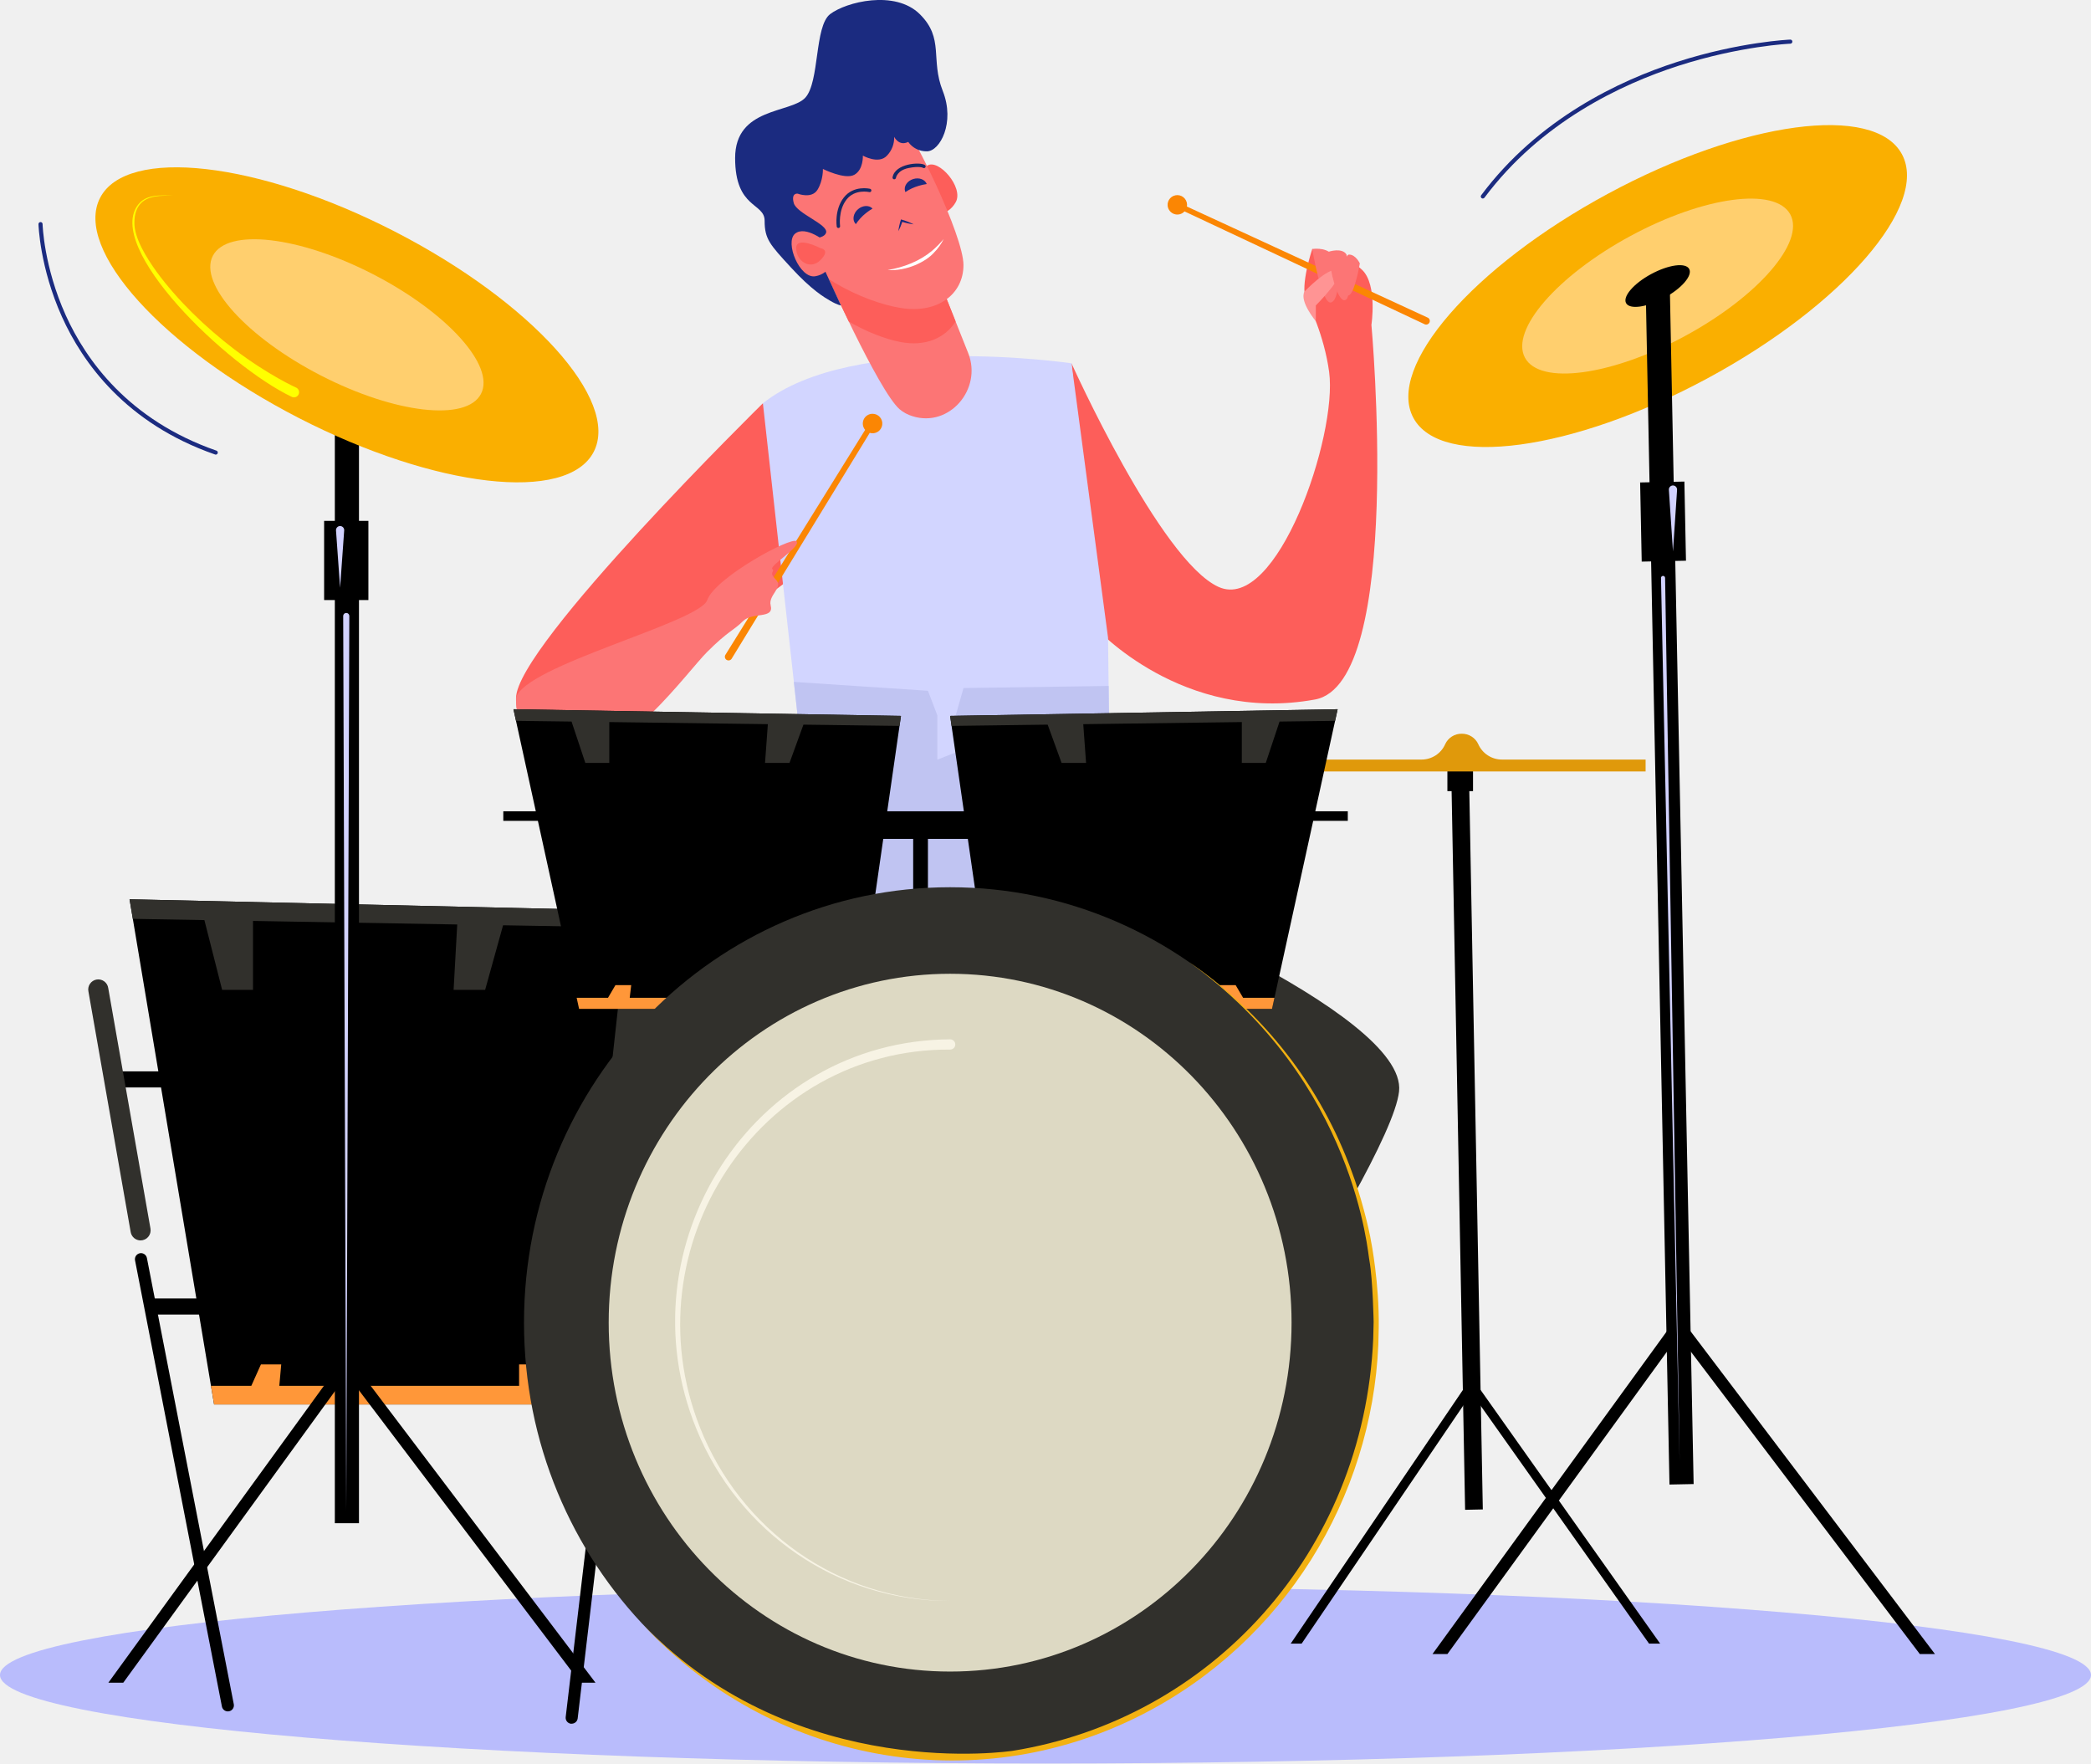
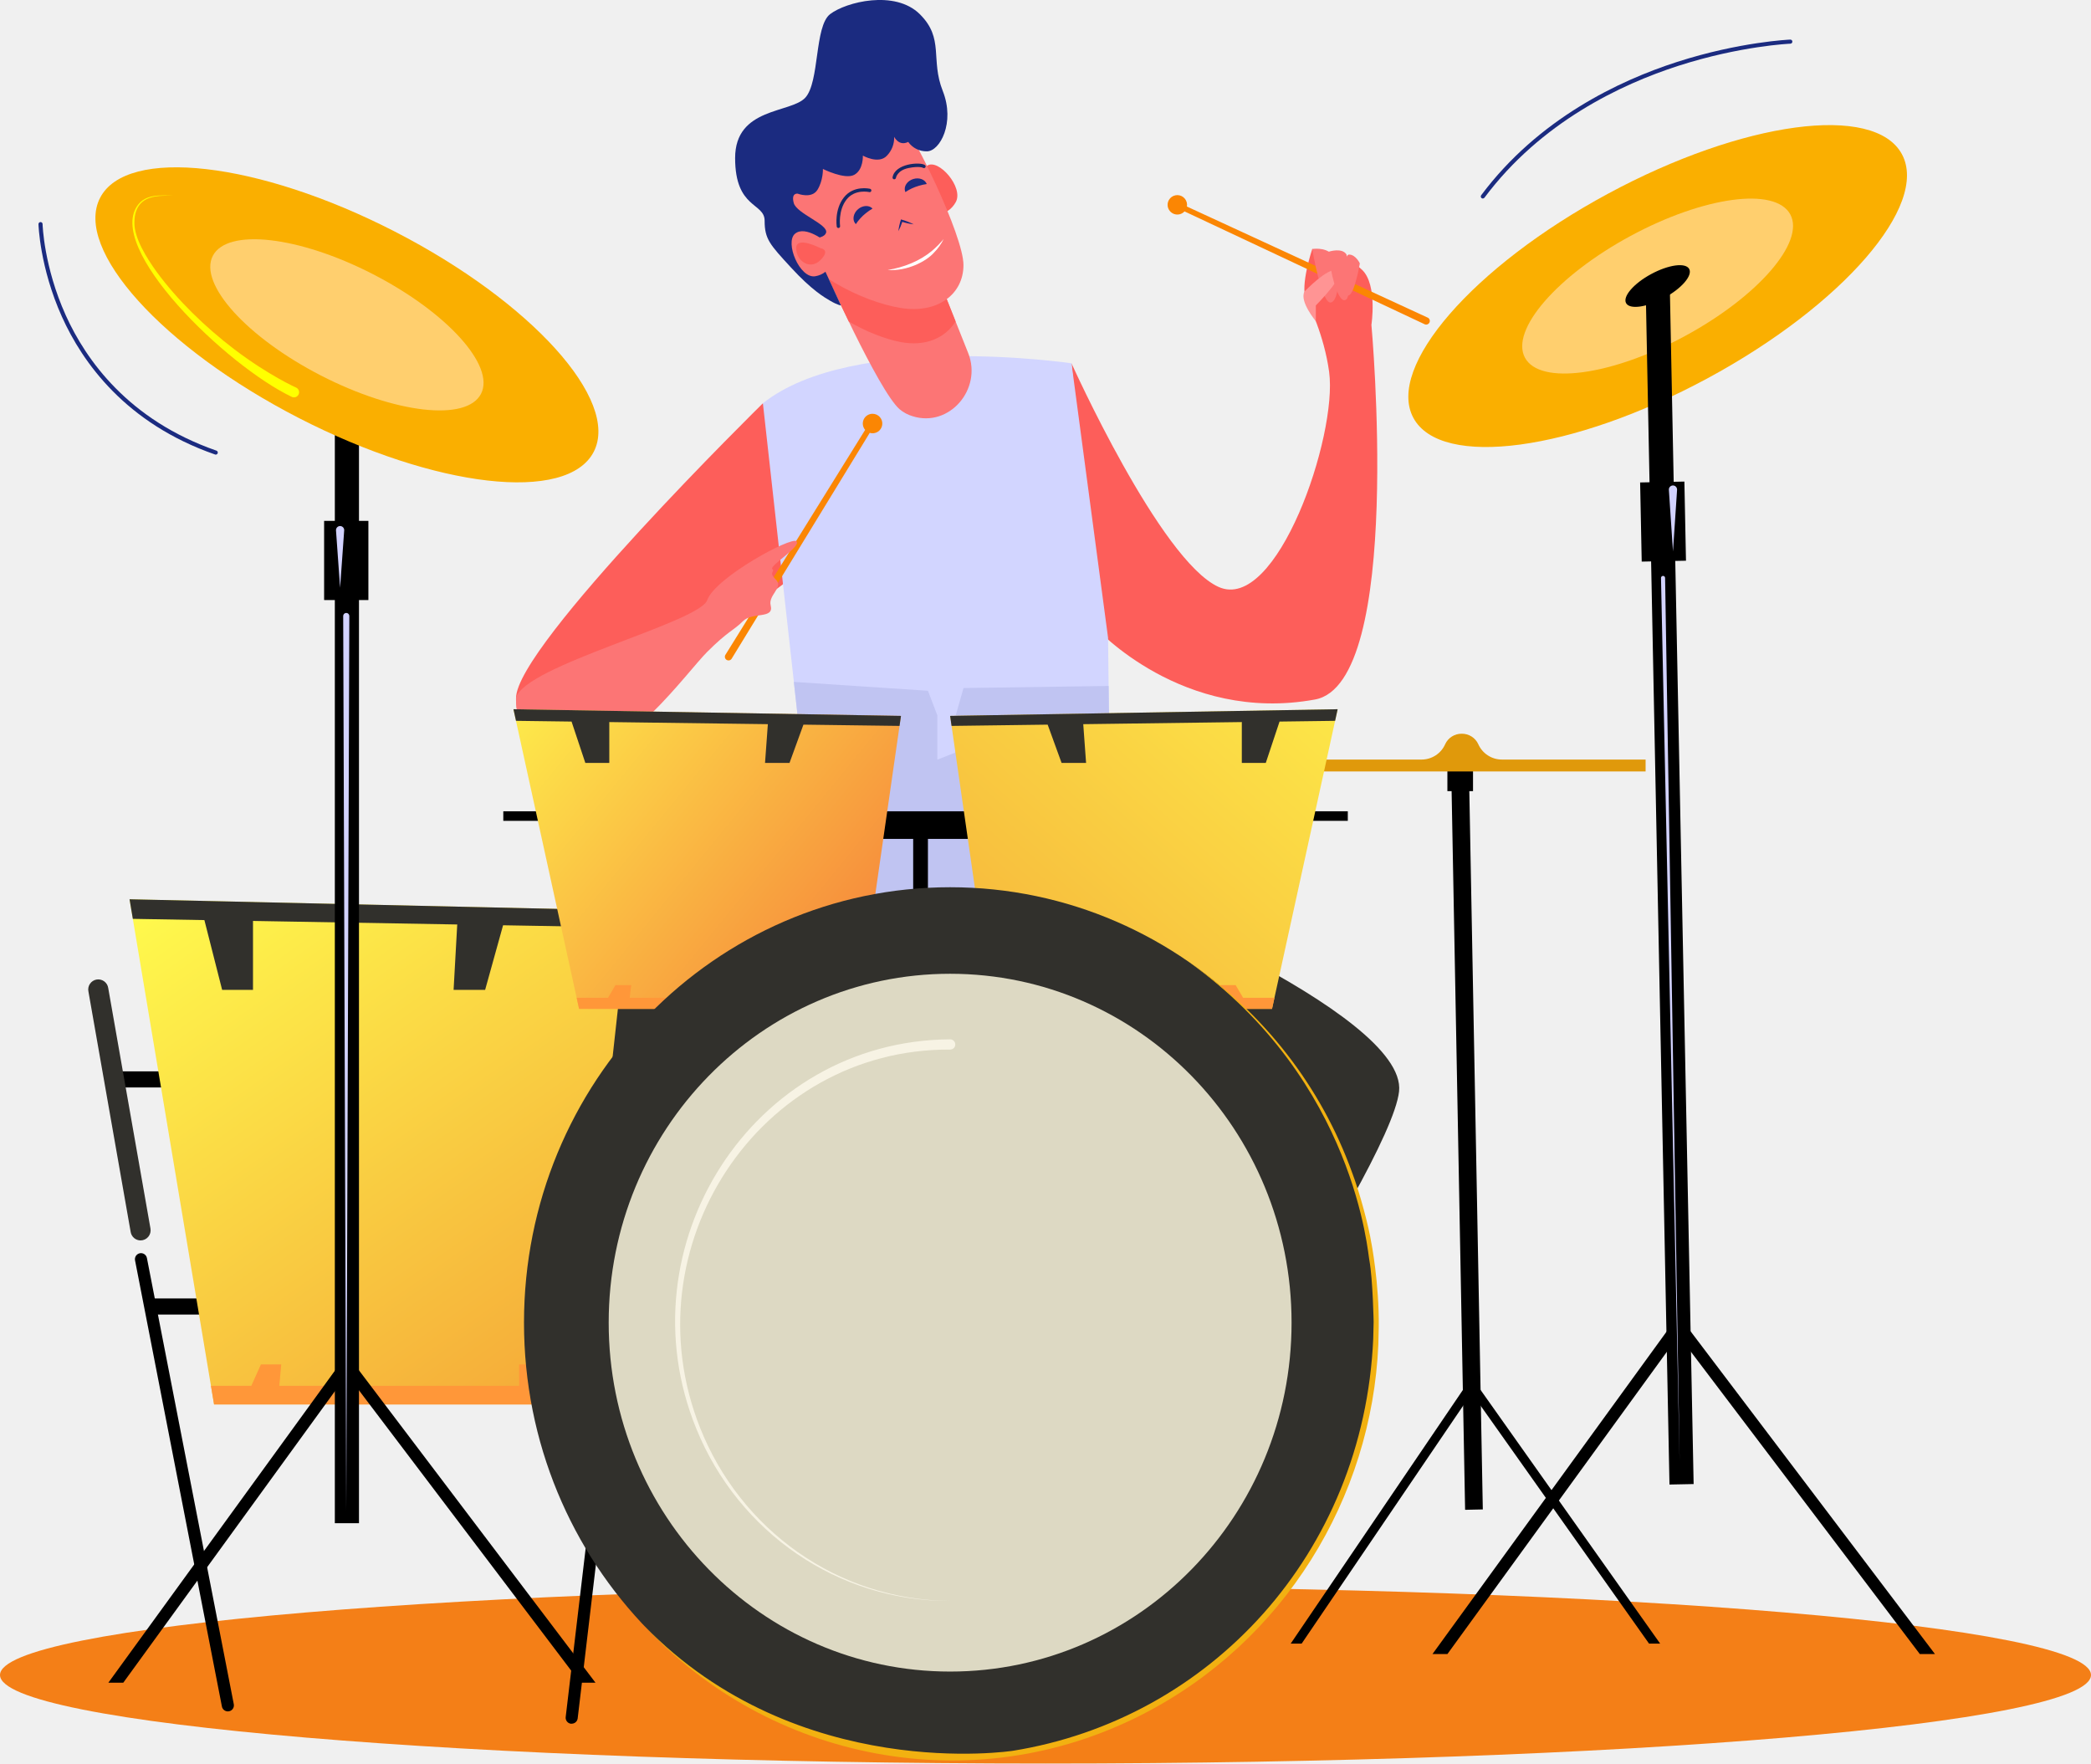
- <svg xmlns="http://www.w3.org/2000/svg" class="login-svg" width="498" height="420" viewBox="0 0 498 420" fill="none">
-   <g clipPath="url(#clip0_17_600)">
+ <svg xmlns="http://www.w3.org/2000/svg" width="498" height="420" viewBox="0 0 498 420" fill="none">
+   <g clip-path="url(#clip0_17_600)">
    <path d="M326.621 77.364C326.621 77.364 328.08 67.933 324.474 64.333C320.868 60.733 312.527 59.303 312.527 59.303C312.527 59.303 309.591 68.083 311.065 71.249C311.087 71.293 311.109 71.337 311.138 71.384C311.691 72.456 315.36 79.787 316.551 88.577C318.614 103.783 304.086 146.107 290.184 139.766C276.282 133.425 255.193 86.524 255.193 86.524L260.937 149.499C260.937 149.499 281.617 172.36 313.184 166.595C334.418 162.719 326.621 77.364 326.621 77.364Z" fill="#FD5E5A" />
    <path d="M181.694 96.047C181.694 96.047 122.905 153.772 122.905 166.233C122.905 178.695 132.924 179.236 132.924 179.236L186.485 139.141C189.022 132.071 188.39 99.451 181.694 96.047Z" fill="#FD5E5A" />
    <path d="M41.401 255.153H27.738V258.989H41.401V255.153Z" fill="black" />
    <path d="M50.248 309.238H36.585V313.073H50.248V309.238Z" fill="black" />
-     <path d="M498 398.918C498 410.55 386.52 420 249.009 420C111.499 420 0 410.569 0 398.918C0 387.268 111.48 377.855 248.991 377.855C386.501 377.855 498 387.277 498 398.918Z" fill="#B9BCFC" />
+     <path d="M498 398.918C498 410.55 386.52 420 249.009 420C111.499 420 0 410.569 0 398.918C0 387.268 111.48 377.855 248.991 377.855C386.501 377.855 498 387.277 498 398.918Z" fill="#F47F17" />
    <path d="M181.694 96.047L188.525 157.478L196.162 226.325H264.782L263.899 151.879L255.193 86.524C255.193 86.524 203.254 78.866 181.694 96.047Z" fill="#D2D5FF" />
    <path d="M227.591 170.477L227.512 179.236L223.24 180.921V170.361L221.001 164.511L189.069 162.401L196.162 226.313H264.782L264.037 163.366L229.471 163.863L227.591 170.477Z" fill="#C0C4F2" />
    <path d="M204.125 213.307C204.125 213.307 131.786 232.528 131.544 260.299C131.302 288.071 195.825 378.72 195.825 378.72L173.639 388.044L215.138 385.844L169.364 274.852L233.498 231.714L302.923 268.979L249.179 383.907L290.156 384.91C290.156 384.91 261.962 378.843 265.565 374.114C266.656 372.681 331.12 278.86 333.204 259.947C335.288 241.035 258.856 210.566 258.856 210.566L204.125 213.307Z" fill="#31302C" />
    <path d="M30.854 214.169L50.986 334.485H136.794L149.737 216.853L30.854 214.169Z" fill="url(#paint0_linear_17_600)" />
    <path d="M149.737 216.853L30.854 214.169L31.636 218.834L48.679 219.129L52.904 235.741H60.255V219.331L108.896 220.173L108.031 235.741H115.542L119.814 220.362L149.294 220.874L149.737 216.853Z" fill="#31302C" />
    <path d="M130.459 330.046L128.362 324.947H123.631V330.046H66.523L66.979 324.947H62.144L59.855 330.046H50.245L50.986 334.485H136.794L137.281 330.046H130.459Z" fill="#FF9739" />
    <path d="M130.475 193.216H119.868V195.492H130.475V193.216Z" fill="black" />
    <path d="M310.389 195.489H320.997V193.213H310.389V195.489Z" fill="black" />
    <path d="M33.488 295.418C32.923 295.419 32.376 295.22 31.944 294.857C31.511 294.494 31.221 293.99 31.124 293.434L21.064 236.153C20.996 235.837 20.992 235.512 21.053 235.195C21.114 234.879 21.238 234.578 21.419 234.311C21.599 234.043 21.831 233.815 22.101 233.64C22.371 233.464 22.674 233.345 22.992 233.289C23.309 233.234 23.635 233.243 23.949 233.316C24.263 233.389 24.559 233.524 24.819 233.715C25.079 233.905 25.298 234.145 25.463 234.422C25.628 234.699 25.736 235.006 25.779 235.326L35.84 292.607C35.898 292.952 35.882 293.305 35.79 293.643C35.699 293.98 35.535 294.293 35.309 294.561C35.084 294.829 34.804 295.044 34.487 295.192C34.17 295.34 33.825 295.417 33.475 295.418H33.488Z" fill="#31302C" />
    <path d="M54.262 407.586C53.928 407.585 53.605 407.468 53.347 407.256C53.09 407.043 52.914 406.747 52.851 406.419L32.161 300.162C32.125 299.976 32.126 299.785 32.164 299.6C32.202 299.414 32.276 299.238 32.382 299.081C32.488 298.925 32.624 298.79 32.782 298.686C32.94 298.582 33.117 298.509 33.303 298.474C33.488 298.438 33.679 298.439 33.865 298.477C34.05 298.515 34.226 298.589 34.383 298.695C34.54 298.8 34.674 298.936 34.778 299.094C34.883 299.252 34.955 299.429 34.991 299.615L55.68 405.872C55.717 406.057 55.716 406.248 55.679 406.433C55.642 406.618 55.568 406.794 55.463 406.95C55.357 407.107 55.222 407.241 55.065 407.345C54.907 407.449 54.731 407.522 54.545 407.557C54.452 407.576 54.357 407.586 54.262 407.586Z" fill="black" />
    <path d="M136.266 410.506C136.597 410.481 136.909 410.342 137.149 410.113C137.389 409.883 137.543 409.578 137.583 409.249L150.312 301.749C150.341 301.378 150.225 301.011 149.989 300.724C149.753 300.436 149.415 300.251 149.045 300.208C148.676 300.165 148.304 300.266 148.007 300.49C147.711 300.715 147.513 301.046 147.455 301.413L134.728 408.928C134.706 409.115 134.721 409.305 134.772 409.487C134.823 409.669 134.909 409.839 135.026 409.987C135.143 410.135 135.288 410.259 135.453 410.351C135.617 410.444 135.798 410.503 135.986 410.525C136.08 410.528 136.173 410.522 136.266 410.506Z" fill="black" />
    <path d="M233.463 193.216H201.506V199.789H233.463V193.216Z" fill="black" />
    <path d="M221.001 197.233H217.486V251.877H221.001V197.233Z" fill="black" />
    <path d="M85.496 77.364H79.746V362.766H85.496V77.364Z" fill="black" />
    <path d="M87.738 124.051H77.193V142.907H87.738V124.051Z" fill="black" />
    <path d="M141.409 107.597C135.099 119.857 103.683 116.267 71.201 99.568C38.719 82.868 17.524 59.391 23.833 47.127C30.143 34.864 61.575 38.46 94.041 55.157C126.507 71.853 147.716 95.333 141.409 107.597Z" fill="#FAAF00" />
    <path d="M114.561 93.79C111.134 100.454 94.057 98.505 76.417 89.426C58.777 80.347 47.252 67.59 50.682 60.935C54.111 54.279 71.186 56.219 88.826 65.298C106.465 74.377 117.988 87.128 114.561 93.79Z" fill="#FFCF6E" />
    <path d="M29.36 400.748L83.783 325.792L81.456 324.101L25.808 400.748H29.36Z" fill="black" />
    <path d="M141.821 400.748L83.767 324.079L81.475 325.814L138.215 400.748H141.821Z" fill="black" />
    <path d="M336.624 99.536C343.179 111.671 374.536 107.446 406.659 90.105C438.783 72.764 459.516 48.856 452.965 36.722C446.413 24.587 415.057 28.812 382.93 46.153C350.803 63.494 330.073 87.395 336.624 99.536Z" fill="#FAAF00" />
    <path d="M363.19 85.195C366.752 91.796 383.785 89.492 401.23 80.067C418.675 70.642 429.946 57.656 426.381 51.063C422.816 44.471 405.785 46.766 388.34 56.191C370.895 65.616 359.631 78.593 363.19 85.195Z" fill="#FFCF6E" />
    <path d="M387.271 72.189C388.12 73.761 392.173 73.211 396.329 70.966C400.485 68.722 403.164 65.622 402.302 64.05C401.441 62.478 397.401 63.028 393.245 65.273C389.089 67.518 386.426 70.617 387.271 72.189Z" fill="black" />
    <path d="M397.683 68.096L391.931 68.21L397.609 353.556L403.361 353.441L397.683 68.096Z" fill="black" />
    <path d="M460.837 393.923L400.916 314.793L398.621 316.528L457.228 393.923H460.837Z" fill="black" />
    <path d="M344.723 393.923L400.935 316.506L398.605 314.815L341.167 393.923H344.723Z" fill="black" />
    <path d="M348.936 359.575L353.152 359.484L349.825 182.433L345.61 182.524L348.936 359.575Z" fill="black" />
    <path d="M395.386 391.439L351.328 329.203L349.646 330.568L392.742 391.439H395.386Z" fill="black" />
    <path d="M310.006 391.439L351.341 330.549L349.634 329.222L307.4 391.439H310.006Z" fill="black" />
    <path d="M390.996 133.751L401.539 133.539L401.16 114.69L390.618 114.902L390.996 133.751Z" fill="black" />
    <path d="M350.819 182.313H344.717V188.415H350.819V182.313Z" fill="black" />
-     <path d="M357.701 180.896C356.506 180.895 355.336 180.548 354.335 179.895C353.334 179.242 352.545 178.311 352.064 177.217C351.718 176.469 351.162 175.837 350.464 175.398C349.766 174.959 348.955 174.731 348.131 174.743C347.306 174.731 346.496 174.959 345.798 175.398C345.1 175.837 344.544 176.469 344.198 177.217C343.718 178.311 342.929 179.242 341.928 179.895C340.928 180.548 339.759 180.896 338.564 180.896H307.604V183.725H391.921V180.896H357.701Z" fill="#E0990B" />
+     <path d="M357.701 180.896C356.506 180.896 355.336 180.548 354.335 179.895C353.334 179.242 352.545 178.311 352.064 177.217C351.718 176.469 351.162 175.837 350.464 175.398C349.766 174.959 348.955 174.732 348.131 174.743C347.306 174.732 346.496 174.959 345.798 175.398C345.1 175.837 344.544 176.469 344.198 177.217C343.718 178.311 342.929 179.242 341.928 179.895C340.928 180.548 339.759 180.896 338.564 180.896H307.604V183.725H391.921V180.896H357.701Z" fill="#E0990B" />
    <path d="M207.807 98.546C207.362 98.546 206.928 98.673 206.554 98.913C206.18 99.152 205.883 99.494 205.697 99.898C205.512 100.301 205.446 100.749 205.508 101.189C205.57 101.629 205.757 102.041 206.046 102.378L172.765 155.957C172.645 156.155 172.607 156.392 172.662 156.618C172.716 156.843 172.858 157.038 173.056 157.159C173.254 157.28 173.492 157.317 173.718 157.263C173.943 157.208 174.138 157.066 174.259 156.868L207.137 103.092C207.457 103.189 207.794 103.216 208.125 103.171C208.456 103.127 208.774 103.011 209.056 102.832C209.339 102.653 209.579 102.415 209.761 102.135C209.943 101.855 210.063 101.538 210.112 101.208C210.16 100.877 210.137 100.54 210.044 100.219C209.95 99.898 209.788 99.601 209.569 99.348C209.351 99.096 209.08 98.893 208.776 98.755C208.471 98.616 208.141 98.545 207.807 98.546Z" fill="#FB8603" />
    <path d="M278.096 49.042C278.147 49.483 278.324 49.901 278.605 50.244C278.887 50.588 279.261 50.844 279.683 50.981C280.106 51.119 280.559 51.132 280.988 51.019C281.418 50.907 281.807 50.673 282.108 50.347L339.19 77.169C339.295 77.235 339.413 77.278 339.536 77.295C339.658 77.312 339.783 77.302 339.902 77.267C340.021 77.232 340.131 77.172 340.225 77.091C340.319 77.011 340.395 76.911 340.448 76.798C340.5 76.686 340.528 76.564 340.529 76.439C340.531 76.316 340.506 76.193 340.456 76.079C340.406 75.965 340.333 75.864 340.241 75.781C340.149 75.697 340.04 75.635 339.922 75.597L282.68 49.19C282.737 48.862 282.724 48.526 282.64 48.203C282.557 47.881 282.404 47.581 282.194 47.323C281.984 47.065 281.721 46.855 281.423 46.707C281.124 46.56 280.797 46.478 280.465 46.468C280.132 46.458 279.801 46.52 279.494 46.649C279.187 46.778 278.912 46.972 278.687 47.217C278.461 47.462 278.292 47.753 278.189 48.069C278.086 48.386 278.052 48.721 278.09 49.051L278.096 49.042Z" fill="#FB8603" />
    <path d="M122.892 166.233C122.892 166.233 122.496 180.921 135.672 180.921C148.847 180.921 163.447 160.235 168.433 155.249C173.419 150.263 174.658 150.219 176.944 147.94C179.229 145.661 184.416 147.531 183.546 144.168C182.917 141.709 186.671 139.914 184.781 138.025C182.892 136.135 184.684 136.258 183.932 135.51C183.181 134.762 190.912 130.112 189.692 128.908C188.472 127.704 170.326 137.559 168.436 142.92C166.547 148.28 124.81 158.528 122.892 166.233Z" fill="#FC7575" />
-     <path d="M122.285 168.905L137.916 240.271H204.531L214.578 170.499L122.285 168.905Z" fill="url(#paint1_linear_17_600)" />
-     <path d="M214.578 170.499L122.285 168.905L122.892 171.672L136.124 171.848L139.406 181.7H145.112V171.967L182.876 172.467L182.203 181.7H188.032L191.349 172.58L214.236 172.882L214.578 170.499Z" fill="#31302C" />
+     <path d="M122.285 168.906L137.916 240.271H204.531L214.578 170.499L122.285 168.906Z" fill="url(#paint1_linear_17_600)" />
+     <path d="M214.578 170.499L122.285 168.906L122.892 171.672L136.124 171.848L139.406 181.7H145.112V171.967L182.876 172.467L182.203 181.7H188.032L191.349 172.58L214.236 172.882L214.578 170.499Z" fill="#31302C" />
    <path d="M199.614 237.636L197.985 234.615H194.313V237.636H149.976L150.331 234.615H146.577L144.801 237.636H137.341L137.916 240.271H204.531L204.911 237.636H199.614Z" fill="#FF9739" />
-     <path d="M318.579 168.905L302.948 240.271H236.334L226.286 170.499L318.579 168.905Z" fill="url(#paint2_linear_17_600)" />
-     <path d="M226.286 170.499L318.579 168.905L317.972 171.672L304.74 171.848L301.461 181.7H295.755V171.967L257.991 172.467L258.664 181.7H252.832L249.516 172.58L226.629 172.882L226.286 170.499Z" fill="#31302C" />
+     <path d="M318.579 168.906L302.948 240.271H236.334L226.286 170.499L318.579 168.906Z" fill="url(#paint2_linear_17_600)" />
+     <path d="M226.286 170.499L318.579 168.906L317.972 171.672L304.74 171.848L301.461 181.7H295.755V171.967L257.991 172.467L258.664 181.7H252.832L249.516 172.58L226.629 172.882L226.286 170.499Z" fill="#31302C" />
    <path d="M241.25 237.636L242.879 234.615H246.554V237.636H290.888L290.533 234.615H294.287L296.063 237.636H303.526L302.948 240.271H236.334L235.953 237.636H241.25Z" fill="#FF9739" />
    <path d="M226.286 418.711C282.337 418.711 327.775 372.281 327.775 315.006C327.775 257.732 282.337 211.302 226.286 211.302C170.235 211.302 124.797 257.732 124.797 315.006C124.797 372.281 170.235 418.711 226.286 418.711Z" fill="#31302C" />
    <path d="M326.611 296.053C326.008 292.167 323.876 284.107 321.993 279.177C314.612 258.771 300.976 241.216 283.029 229.016C323.065 257.596 325.785 299.143 326.146 300.215C326.976 304.843 327.162 315.34 327.149 314.846C327.149 315.186 327.052 318.801 327.052 318.848C324.769 370.134 288.043 409.456 241.197 416.969C241.15 416.969 190.145 424.892 153.459 387.236C183.219 419.233 231.322 429.186 272.094 408.299C305.919 390.968 326.693 356.683 328.271 320.25C328.271 320.203 328.359 316.437 328.366 316.204C328.529 305.717 326.514 295.437 326.611 296.053Z" fill="#F2B111" />
    <path d="M307.604 315C307.604 360.898 271.199 398.098 226.286 398.098C181.373 398.098 144.968 360.898 144.968 315C144.968 269.102 181.373 231.912 226.286 231.912C271.199 231.912 307.604 269.102 307.604 315Z" fill="#DDD9C3" />
    <path d="M226.286 381.269C199.636 381.427 175.922 364.998 165.855 340.304C148.074 296.823 179.163 247.797 226.286 247.527C226.446 247.526 226.605 247.556 226.753 247.617C226.901 247.677 227.036 247.767 227.15 247.879C227.264 247.992 227.355 248.126 227.417 248.274C227.479 248.421 227.511 248.58 227.512 248.74C227.512 249.928 226.236 249.997 226.286 249.966C180.807 249.693 149.699 296.961 166.704 339.964C176.249 364.193 199.4 381.112 226.286 381.269Z" fill="#F7F3E4" />
    <path d="M219.728 47.621C219.728 47.621 218.137 41.192 220.834 39.447C223.532 37.703 229.568 44.628 227.631 48.133C225.695 51.639 221.444 52.085 219.728 47.621Z" fill="#FD5E5A" />
    <path d="M230.59 84.091L224.617 69.089L196.174 63.77C196.174 63.77 209.202 93.082 214.258 97.471C215.155 98.222 216.196 98.782 217.317 99.118C226.088 101.913 233.998 92.651 230.59 84.091Z" fill="#FC7575" />
    <path d="M227.591 76.559L224.617 69.089L196.174 63.77C196.174 63.77 198.799 69.674 202.148 76.581C206.442 79.068 210.825 80.746 214.409 81.444C220.382 82.611 225.113 80.514 227.591 76.559Z" fill="#FD5E5A" />
    <path d="M202.277 24.279C202.277 24.279 209.473 22.66 213.465 27.017C217.458 31.374 229.464 56.144 229.464 63.116C229.464 70.089 223.296 74.817 214.374 73.324C205.452 71.831 191.522 65.106 186.495 55.405C181.468 45.703 187.648 24.279 202.277 24.279Z" fill="#FC7575" />
    <path d="M189.99 46.125C189.99 46.125 193.332 47.432 194.706 45.181C196.08 42.931 195.989 40.239 195.989 40.239C195.989 40.239 201.217 42.852 203.446 41.639C205.675 40.425 205.502 37.064 205.502 37.064C205.502 37.064 209.275 39.212 211.246 37.064C211.817 36.471 212.263 35.768 212.558 34.999C212.852 34.229 212.989 33.408 212.959 32.585C212.959 32.585 214.072 34.917 216.301 33.798C216.804 34.508 217.473 35.084 218.251 35.474C219.028 35.865 219.889 36.059 220.759 36.039C223.843 36.039 227.531 29.224 224.532 21.66C221.532 14.096 224.962 9.205 219.049 3.361C213.135 -2.484 201.478 0.468 197.709 3.361C193.939 6.253 195.231 19.516 191.792 23.264C188.353 27.011 175.079 25.505 175.079 37.64C175.079 49.774 182.106 48.19 182.106 52.579C182.106 56.967 183.392 58.272 188.362 63.688C193.332 69.105 196.344 70.828 197.705 71.623C199.46 72.651 200.296 72.752 200.296 72.752L196.278 64.044C196.278 64.044 191.103 61.617 191.103 58.913C191.103 56.21 196.045 57.42 196.734 55.455C197.422 53.49 189.733 50.878 189.047 48.36C188.362 45.842 189.99 46.125 189.99 46.125Z" fill="#1B2B80" />
    <path d="M196.734 57.637C196.734 57.637 191.877 53.594 189.362 55.647C186.847 57.7 190.446 66.414 194.162 65.792C197.878 65.169 199.875 61.06 196.734 57.637Z" fill="#FC7575" />
    <path d="M195.414 59.102C195.414 59.102 189.616 56.084 189.616 59.102C189.616 62.12 192.914 64.446 195.414 61.931C197.913 59.416 195.414 59.102 195.414 59.102Z" fill="#FD5E5A" />
    <path d="M211.403 64.302C215.204 63.698 219.077 62.173 221.998 59.715C222.996 58.866 223.918 57.931 224.752 56.92C224.164 58.129 223.377 59.231 222.425 60.18C220.574 62.286 215.98 64.632 211.403 64.302Z" fill="white" />
    <path d="M199.277 53.946C199.252 53.783 198.721 49.9 200.975 47.03C203.283 44.078 207.058 44.927 207.219 44.965C207.323 44.989 207.413 45.054 207.469 45.145C207.526 45.236 207.543 45.346 207.519 45.45C207.494 45.554 207.429 45.645 207.338 45.701C207.247 45.757 207.137 45.775 207.033 45.751C206.895 45.719 203.597 44.99 201.613 47.527C199.576 50.133 200.073 53.814 200.076 53.842C200.084 53.895 200.081 53.948 200.068 54C200.055 54.051 200.032 54.099 200 54.142C199.968 54.184 199.929 54.22 199.883 54.247C199.838 54.274 199.787 54.292 199.735 54.3C199.682 54.307 199.629 54.305 199.578 54.292C199.526 54.279 199.478 54.256 199.435 54.224C199.393 54.192 199.357 54.153 199.33 54.107C199.303 54.062 199.285 54.011 199.277 53.959V53.946Z" fill="#172866" />
    <path d="M212.573 42.245C213.135 38.916 219.156 38.514 220.281 39.303C220.369 39.364 220.428 39.458 220.446 39.564C220.465 39.669 220.44 39.778 220.379 39.865C220.317 39.953 220.223 40.012 220.117 40.031C220.012 40.049 219.903 40.025 219.816 39.963C219.816 39.963 218.973 39.485 216.339 40.029C213.704 40.573 213.384 42.308 213.371 42.384C213.349 42.486 213.288 42.576 213.201 42.634C213.115 42.693 213.009 42.715 212.905 42.698C212.802 42.68 212.71 42.623 212.648 42.538C212.586 42.454 212.559 42.349 212.573 42.245Z" fill="#172866" />
    <path d="M203.833 53.377C204.477 52.404 205.267 51.535 206.175 50.802C206.689 50.384 207.234 50.005 207.807 49.671C207.011 48.825 205.508 48.869 204.386 49.793C203.264 50.718 202.915 52.286 203.688 53.223C203.733 53.277 203.782 53.328 203.833 53.377Z" fill="#1B2B80" />
    <path d="M215.638 45.741C216.602 45.088 217.663 44.589 218.782 44.264C219.415 44.069 220.062 43.922 220.718 43.827C220.306 42.742 218.904 42.208 217.515 42.632C216.075 43.069 215.198 44.367 215.55 45.527C215.574 45.6 215.604 45.672 215.638 45.741Z" fill="#1B2B80" />
    <path d="M217.606 53.424C216.637 52.937 215.623 52.545 214.578 52.255C214.285 53.171 214.075 54.112 213.95 55.065C214.329 54.353 214.645 53.608 214.893 52.84C215.776 53.122 216.685 53.318 217.606 53.424Z" fill="#18287D" />
    <path d="M312.53 59.309C312.53 59.309 314.844 73.201 317.161 71.982C319.478 70.762 318.84 62.151 317.161 60.472C315.482 58.794 312.53 59.309 312.53 59.309Z" fill="#FC7575" />
    <path d="M310.675 69.448C310.675 69.448 316.309 63.506 318.623 64.333C320.937 65.16 313.385 72.739 313.385 72.739V76.493C313.385 76.493 309.427 71.787 310.675 69.448Z" fill="#FF9494" />
    <path d="M320.695 60.627C320.695 60.627 322.037 69.913 320.695 71.252C319.352 72.591 317.771 68.329 317.039 64.427C316.306 60.526 316.476 59.938 316.476 59.938C316.476 59.938 319.648 58.882 320.695 60.627Z" fill="#FC7575" />
    <path d="M323.864 62.723C323.864 62.723 322.578 70.372 321.088 70.372C319.598 70.372 319.695 60.627 321.292 60.627C322.889 60.627 323.864 62.723 323.864 62.723Z" fill="#FC7575" />
    <path d="M398.441 131.325L397.467 116.704C397.452 116.573 397.464 116.44 397.502 116.313C397.54 116.187 397.604 116.069 397.689 115.968C397.773 115.866 397.878 115.783 397.996 115.724C398.113 115.664 398.242 115.628 398.374 115.62C398.506 115.611 398.638 115.629 398.763 115.673C398.887 115.717 399.002 115.785 399.099 115.875C399.197 115.964 399.275 116.072 399.329 116.192C399.384 116.313 399.413 116.443 399.416 116.575C399.425 116.701 399.47 115.88 398.441 131.325Z" fill="#D2D2FF" />
    <path d="M80.997 139.977L80.023 126.33C80.004 126.071 80.09 125.816 80.26 125.62C80.43 125.424 80.671 125.303 80.93 125.285C81.189 125.266 81.444 125.352 81.64 125.522C81.836 125.692 81.957 125.933 81.975 126.192C81.981 126.324 82.028 125.519 80.997 139.977Z" fill="#D2D2FF" />
    <path d="M400.026 348.047L395.59 137.651C395.589 137.587 395.6 137.523 395.623 137.463C395.646 137.404 395.681 137.349 395.725 137.303C395.769 137.257 395.822 137.219 395.881 137.194C395.939 137.168 396.002 137.154 396.066 137.152C396.13 137.151 396.194 137.162 396.254 137.185C396.313 137.208 396.368 137.243 396.414 137.287C396.46 137.332 396.498 137.384 396.523 137.443C396.549 137.502 396.563 137.565 396.565 137.629C396.565 137.629 400.026 347.943 400.026 348.047Z" fill="#D2D2FF" />
    <path d="M82.466 359.804L81.736 146.66C81.748 146.475 81.831 146.301 81.966 146.174C82.102 146.047 82.281 145.976 82.467 145.976C82.653 145.976 82.832 146.047 82.968 146.174C83.104 146.301 83.186 146.475 83.198 146.66C83.198 146.66 82.466 359.744 82.466 359.804Z" fill="#D2D2FF" />
    <path d="M41.272 46.448C40.398 47.115 32.114 44.895 32.01 52.902C31.891 56.675 35.025 61.57 37.235 64.641C42.218 71.482 48.996 77.996 55.784 83.173C64.052 89.461 70.635 92.362 70.588 92.337C70.865 92.485 71.074 92.734 71.172 93.032C71.271 93.329 71.25 93.654 71.115 93.937C70.981 94.221 70.742 94.441 70.449 94.553C70.156 94.665 69.831 94.659 69.541 94.538C54.017 87.188 24.704 58.894 32.975 48.639C35.428 45.562 40.593 46.929 41.272 46.448Z" fill="#FFFF00" />
    <path d="M353.152 47.278C353.046 47.279 352.943 47.245 352.859 47.181C352.757 47.103 352.689 46.987 352.67 46.86C352.652 46.732 352.685 46.602 352.762 46.499C366.362 28.294 385.652 19.177 399.438 14.744C414.355 9.944 426.252 9.431 426.371 9.431C426.435 9.428 426.5 9.437 426.56 9.459C426.62 9.481 426.676 9.515 426.723 9.559C426.77 9.602 426.808 9.655 426.835 9.713C426.861 9.772 426.876 9.835 426.877 9.9C426.882 10.029 426.835 10.154 426.747 10.249C426.659 10.344 426.538 10.4 426.409 10.406C426.293 10.406 414.516 10.915 399.712 15.681C386.067 20.082 366.981 29.086 353.541 47.084C353.496 47.144 353.437 47.193 353.369 47.227C353.302 47.26 353.227 47.278 353.152 47.278Z" fill="#1B2B80" />
    <path d="M51.395 108.276C51.342 108.276 51.288 108.266 51.238 108.247C29.957 100.85 19.652 86.329 14.754 75.449C9.447 63.67 9.167 53.487 9.164 53.383C9.163 53.254 9.212 53.13 9.301 53.037C9.391 52.944 9.513 52.89 9.642 52.887C9.707 52.884 9.771 52.895 9.831 52.917C9.892 52.94 9.947 52.975 9.993 53.02C10.04 53.064 10.077 53.118 10.103 53.177C10.128 53.236 10.142 53.3 10.142 53.365C10.142 53.462 10.422 63.481 15.659 75.085C20.482 85.773 30.624 100.046 51.556 107.326C51.661 107.366 51.75 107.442 51.806 107.54C51.863 107.638 51.883 107.753 51.864 107.864C51.845 107.976 51.788 108.077 51.702 108.151C51.617 108.225 51.508 108.267 51.395 108.27V108.276Z" fill="#1B2B80" />
  </g>
  <defs>
    <linearGradient id="paint0_linear_17_600" x1="136.423" y1="326.754" x2="48.68" y2="202.446" gradientUnits="userSpaceOnUse">
-       <stop stopColor="#F5AB39" />
-       <stop offset="1" stopColor="#FFFB4D" />
+       <stop stop-color="#F5AB39" />
+       <stop offset="1" stop-color="#FFFB4D" />
    </linearGradient>
    <linearGradient id="paint1_linear_17_600" x1="216.829" y1="238.532" x2="112.995" y2="153.708" gradientUnits="userSpaceOnUse">
-       <stop stopColor="#F57939" />
-       <stop offset="1" stopColor="#FFFB4D" />
+       <stop stop-color="#F57939" />
+       <stop offset="1" stop-color="#FFFB4D" />
    </linearGradient>
    <linearGradient id="paint2_linear_17_600" x1="220.303" y1="255.304" x2="335.834" y2="125.147" gradientUnits="userSpaceOnUse">
-       <stop stopColor="#F5AB39" />
-       <stop offset="1" stopColor="#FFFB4D" />
+       <stop stop-color="#F5AB39" />
+       <stop offset="1" stop-color="#FFFB4D" />
    </linearGradient>
    <clipPath id="clip0_17_600">
      <rect width="498" height="420" fill="white" />
    </clipPath>
  </defs>
</svg>
